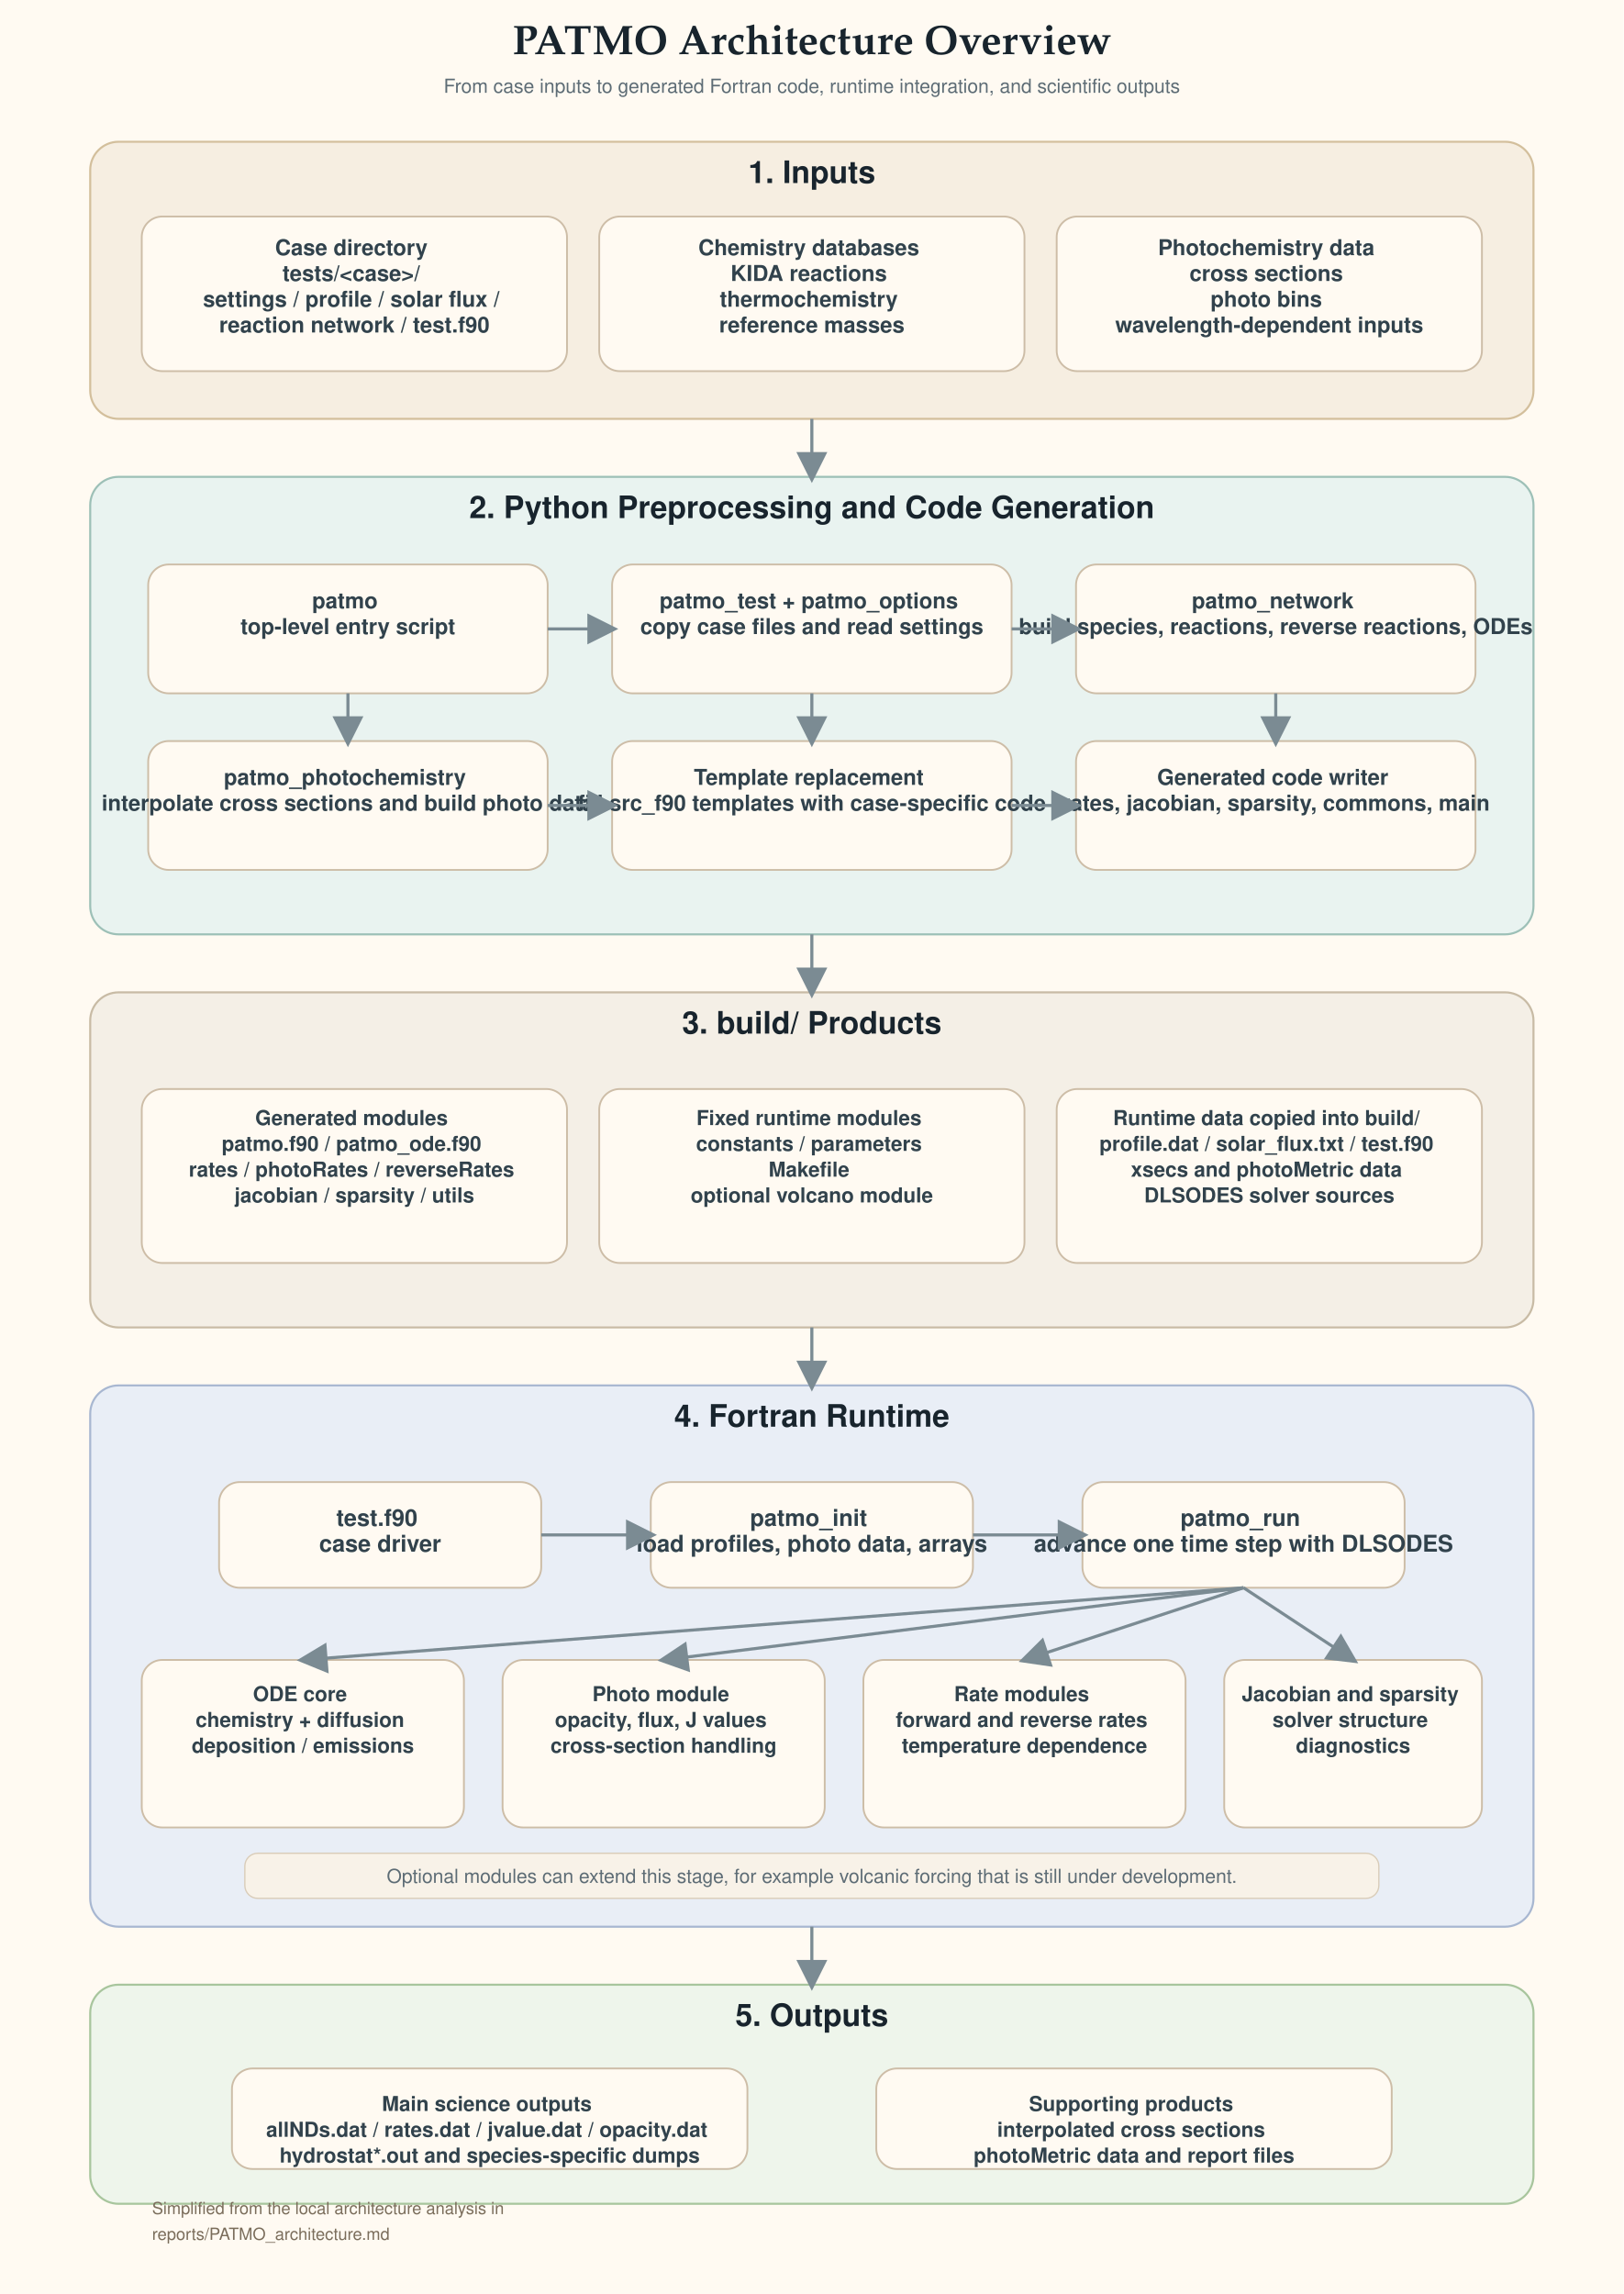
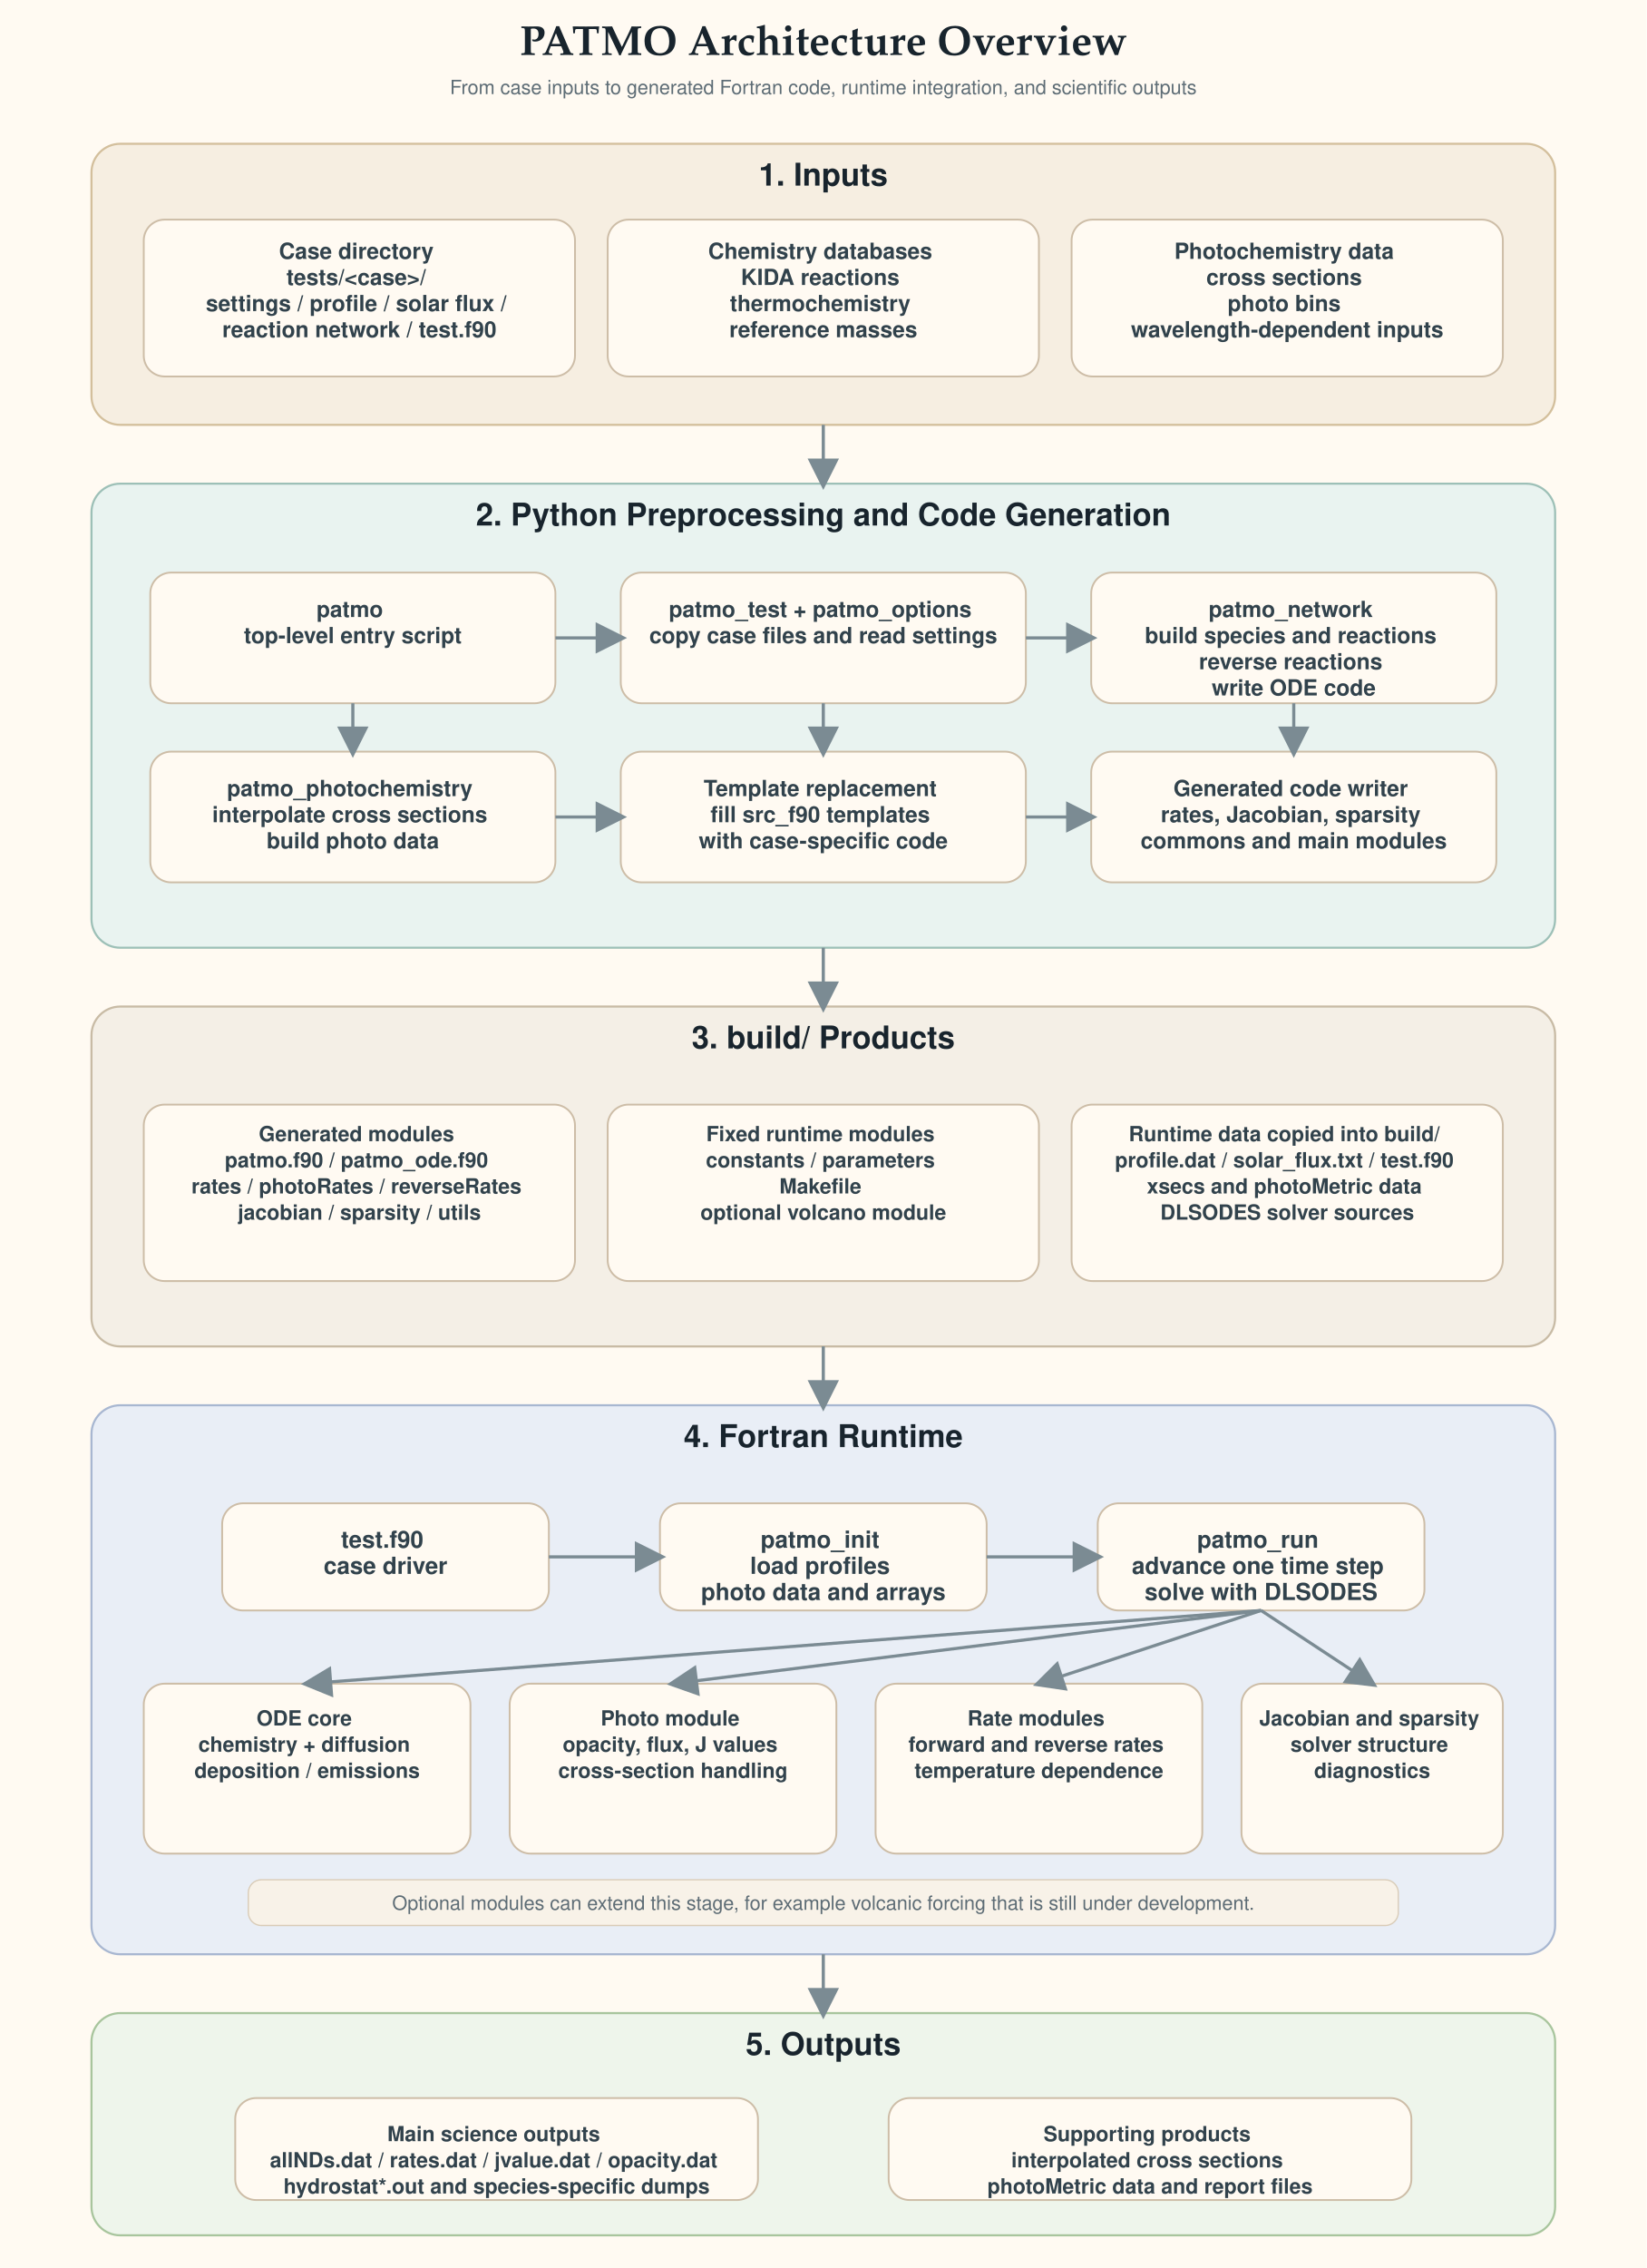
- <svg xmlns="http://www.w3.org/2000/svg" width="1260" height="1780" viewBox="0 0 1260 1780" role="img" aria-labelledby="title desc">
+ <svg xmlns="http://www.w3.org/2000/svg" width="1260" height="1735" viewBox="0 0 1260 1735" role="img" aria-labelledby="title desc">
  <defs>
    <marker id="arrow" markerWidth="10" markerHeight="10" refX="8" refY="5" orient="auto">
      <path d="M0,0 L10,5 L0,10 z" fill="#7b8b93" />
    </marker>
  </defs>
-   <rect x="0" y="0" width="1260" height="1780" rx="0" fill="#fffaf2" stroke="none" stroke-width="0" />
+   <rect x="0" y="0" width="1260" height="1735" rx="0" fill="#fffaf2" stroke="none" stroke-width="0" />
  <text x="630.0" y="42" text-anchor="middle" font-family="Baskerville, Palatino, serif" font-size="32" font-weight="700" fill="#18242d">PATMO Architecture Overview</text>
  <text x="630.0" y="72" text-anchor="middle" font-family="Helvetica, Arial, sans-serif" font-size="15" font-weight="400" fill="#5d6c75">
    <tspan x="630.0" dy="0">From case inputs to generated Fortran code, runtime integration, and scientific outputs</tspan>
  </text>
  <rect x="70" y="110" width="1120" height="215" rx="22" fill="#f6eee1" stroke="#d3bf9c" stroke-width="1.6" />
  <text x="630.0" y="142" text-anchor="middle" font-family="Helvetica, Arial, sans-serif" font-size="24" font-weight="700" fill="#18242d">1. Inputs</text>
  <rect x="110" y="168" width="330" height="120" rx="16" fill="#fffaf2" stroke="#cdbda7" stroke-width="1.4" />
  <text x="275.0" y="198" text-anchor="middle" font-family="Helvetica, Arial, sans-serif" font-size="17" font-weight="600" fill="#31424c">
    <tspan x="275.0" dy="0">Case directory</tspan>
    <tspan x="275.0" dy="20">tests/&lt;case&gt;/</tspan>
    <tspan x="275.0" dy="20">settings / profile / solar flux /</tspan>
    <tspan x="275.0" dy="20">reaction network / test.f90</tspan>
  </text>
  <rect x="465" y="168" width="330" height="120" rx="16" fill="#fffaf2" stroke="#cdbda7" stroke-width="1.4" />
  <text x="630.0" y="198" text-anchor="middle" font-family="Helvetica, Arial, sans-serif" font-size="17" font-weight="600" fill="#31424c">
    <tspan x="630.0" dy="0">Chemistry databases</tspan>
    <tspan x="630.0" dy="20">KIDA reactions</tspan>
    <tspan x="630.0" dy="20">thermochemistry</tspan>
    <tspan x="630.0" dy="20">reference masses</tspan>
  </text>
  <rect x="820" y="168" width="330" height="120" rx="16" fill="#fffaf2" stroke="#cdbda7" stroke-width="1.4" />
  <text x="985.0" y="198" text-anchor="middle" font-family="Helvetica, Arial, sans-serif" font-size="17" font-weight="600" fill="#31424c">
    <tspan x="985.0" dy="0">Photochemistry data</tspan>
    <tspan x="985.0" dy="20">cross sections</tspan>
    <tspan x="985.0" dy="20">photo bins</tspan>
    <tspan x="985.0" dy="20">wavelength-dependent inputs</tspan>
  </text>
  <rect x="70" y="370" width="1120" height="355" rx="22" fill="#e9f3f0" stroke="#9dc0b7" stroke-width="1.6" />
  <text x="630.0" y="402" text-anchor="middle" font-family="Helvetica, Arial, sans-serif" font-size="24" font-weight="700" fill="#18242d">2. Python Preprocessing and Code Generation</text>
  <rect x="115" y="438" width="310" height="100" rx="16" fill="#fffaf2" stroke="#cdbda7" stroke-width="1.4" />
  <text x="270.0" y="472" text-anchor="middle" font-family="Helvetica, Arial, sans-serif" font-size="17" font-weight="600" fill="#31424c">
    <tspan x="270.0" dy="0">patmo</tspan>
    <tspan x="270.0" dy="20">top-level entry script</tspan>
  </text>
  <rect x="475" y="438" width="310" height="100" rx="16" fill="#fffaf2" stroke="#cdbda7" stroke-width="1.4" />
  <text x="630.0" y="472" text-anchor="middle" font-family="Helvetica, Arial, sans-serif" font-size="17" font-weight="600" fill="#31424c">
    <tspan x="630.0" dy="0">patmo_test + patmo_options</tspan>
    <tspan x="630.0" dy="20">copy case files and read settings</tspan>
  </text>
  <rect x="835" y="438" width="310" height="100" rx="16" fill="#fffaf2" stroke="#cdbda7" stroke-width="1.4" />
  <text x="990.0" y="472" text-anchor="middle" font-family="Helvetica, Arial, sans-serif" font-size="17" font-weight="600" fill="#31424c">
    <tspan x="990.0" dy="0">patmo_network</tspan>
-     <tspan x="990.0" dy="20">build species, reactions, reverse reactions, ODEs</tspan>
+     <tspan x="990.0" dy="20">build species and reactions</tspan>
+     <tspan x="990.0" dy="20">reverse reactions</tspan>
+     <tspan x="990.0" dy="20">write ODE code</tspan>
  </text>
  <rect x="115" y="575" width="310" height="100" rx="16" fill="#fffaf2" stroke="#cdbda7" stroke-width="1.4" />
  <text x="270.0" y="609" text-anchor="middle" font-family="Helvetica, Arial, sans-serif" font-size="17" font-weight="600" fill="#31424c">
    <tspan x="270.0" dy="0">patmo_photochemistry</tspan>
-     <tspan x="270.0" dy="20">interpolate cross sections and build photo data</tspan>
+     <tspan x="270.0" dy="20">interpolate cross sections</tspan>
+     <tspan x="270.0" dy="20">build photo data</tspan>
  </text>
  <rect x="475" y="575" width="310" height="100" rx="16" fill="#fffaf2" stroke="#cdbda7" stroke-width="1.4" />
  <text x="630.0" y="609" text-anchor="middle" font-family="Helvetica, Arial, sans-serif" font-size="17" font-weight="600" fill="#31424c">
    <tspan x="630.0" dy="0">Template replacement</tspan>
-     <tspan x="630.0" dy="20">fill src_f90 templates with case-specific code</tspan>
+     <tspan x="630.0" dy="20">fill src_f90 templates</tspan>
+     <tspan x="630.0" dy="20">with case-specific code</tspan>
  </text>
  <rect x="835" y="575" width="310" height="100" rx="16" fill="#fffaf2" stroke="#cdbda7" stroke-width="1.4" />
  <text x="990.0" y="609" text-anchor="middle" font-family="Helvetica, Arial, sans-serif" font-size="17" font-weight="600" fill="#31424c">
    <tspan x="990.0" dy="0">Generated code writer</tspan>
-     <tspan x="990.0" dy="20">rates, jacobian, sparsity, commons, main</tspan>
+     <tspan x="990.0" dy="20">rates, Jacobian, sparsity</tspan>
+     <tspan x="990.0" dy="20">commons and main modules</tspan>
  </text>
  <line x1="270" y1="538" x2="270" y2="575" stroke="#7b8b93" stroke-width="2.4" marker-end="url(#arrow)" />
  <line x1="630" y1="538" x2="630" y2="575" stroke="#7b8b93" stroke-width="2.4" marker-end="url(#arrow)" />
  <line x1="990" y1="538" x2="990" y2="575" stroke="#7b8b93" stroke-width="2.4" marker-end="url(#arrow)" />
  <line x1="425" y1="488" x2="475" y2="488" stroke="#7b8b93" stroke-width="2.4" marker-end="url(#arrow)" />
  <line x1="785" y1="488" x2="835" y2="488" stroke="#7b8b93" stroke-width="2.4" marker-end="url(#arrow)" />
  <line x1="425" y1="625" x2="475" y2="625" stroke="#7b8b93" stroke-width="2.4" marker-end="url(#arrow)" />
  <line x1="785" y1="625" x2="835" y2="625" stroke="#7b8b93" stroke-width="2.4" marker-end="url(#arrow)" />
  <rect x="70" y="770" width="1120" height="260" rx="22" fill="#f4efe6" stroke="#c8bba5" stroke-width="1.6" />
  <text x="630.0" y="802" text-anchor="middle" font-family="Helvetica, Arial, sans-serif" font-size="24" font-weight="700" fill="#18242d">3. build/ Products</text>
  <rect x="110" y="845" width="330" height="135" rx="16" fill="#fffaf2" stroke="#cdbda7" stroke-width="1.4" />
  <text x="275.0" y="873" text-anchor="middle" font-family="Helvetica, Arial, sans-serif" font-size="16" font-weight="600" fill="#31424c">
    <tspan x="275.0" dy="0">Generated modules</tspan>
    <tspan x="275.0" dy="20">patmo.f90 / patmo_ode.f90</tspan>
    <tspan x="275.0" dy="20">rates / photoRates / reverseRates</tspan>
    <tspan x="275.0" dy="20">jacobian / sparsity / utils</tspan>
  </text>
  <rect x="465" y="845" width="330" height="135" rx="16" fill="#fffaf2" stroke="#cdbda7" stroke-width="1.4" />
  <text x="630.0" y="873" text-anchor="middle" font-family="Helvetica, Arial, sans-serif" font-size="16" font-weight="600" fill="#31424c">
    <tspan x="630.0" dy="0">Fixed runtime modules</tspan>
    <tspan x="630.0" dy="20">constants / parameters</tspan>
    <tspan x="630.0" dy="20">Makefile</tspan>
    <tspan x="630.0" dy="20">optional volcano module</tspan>
  </text>
  <rect x="820" y="845" width="330" height="135" rx="16" fill="#fffaf2" stroke="#cdbda7" stroke-width="1.4" />
  <text x="985.0" y="873" text-anchor="middle" font-family="Helvetica, Arial, sans-serif" font-size="16" font-weight="600" fill="#31424c">
    <tspan x="985.0" dy="0">Runtime data copied into build/</tspan>
    <tspan x="985.0" dy="20">profile.dat / solar_flux.txt / test.f90</tspan>
    <tspan x="985.0" dy="20">xsecs and photoMetric data</tspan>
    <tspan x="985.0" dy="20">DLSODES solver sources</tspan>
  </text>
  <rect x="70" y="1075" width="1120" height="420" rx="22" fill="#e9eef6" stroke="#a8b7d1" stroke-width="1.6" />
  <text x="630.0" y="1107" text-anchor="middle" font-family="Helvetica, Arial, sans-serif" font-size="24" font-weight="700" fill="#18242d">4. Fortran Runtime</text>
  <rect x="170" y="1150" width="250" height="82" rx="16" fill="#fffaf2" stroke="#cdbda7" stroke-width="1.4" />
  <text x="295" y="1184" text-anchor="middle" font-family="Helvetica, Arial, sans-serif" font-size="18" font-weight="700" fill="#31424c">
    <tspan x="295" dy="0">test.f90</tspan>
    <tspan x="295" dy="20">case driver</tspan>
  </text>
  <rect x="505" y="1150" width="250" height="82" rx="16" fill="#fffaf2" stroke="#cdbda7" stroke-width="1.4" />
  <text x="630" y="1184" text-anchor="middle" font-family="Helvetica, Arial, sans-serif" font-size="18" font-weight="700" fill="#31424c">
    <tspan x="630" dy="0">patmo_init</tspan>
-     <tspan x="630" dy="20">load profiles, photo data, arrays</tspan>
+     <tspan x="630" dy="20">load profiles</tspan>
+     <tspan x="630" dy="20">photo data and arrays</tspan>
  </text>
  <rect x="840" y="1150" width="250" height="82" rx="16" fill="#fffaf2" stroke="#cdbda7" stroke-width="1.4" />
  <text x="965" y="1184" text-anchor="middle" font-family="Helvetica, Arial, sans-serif" font-size="18" font-weight="700" fill="#31424c">
    <tspan x="965" dy="0">patmo_run</tspan>
-     <tspan x="965" dy="20">advance one time step with DLSODES</tspan>
+     <tspan x="965" dy="20">advance one time step</tspan>
+     <tspan x="965" dy="20">solve with DLSODES</tspan>
  </text>
  <line x1="420" y1="1191" x2="505" y2="1191" stroke="#7b8b93" stroke-width="2.4" marker-end="url(#arrow)" />
  <line x1="755" y1="1191" x2="840" y2="1191" stroke="#7b8b93" stroke-width="2.4" marker-end="url(#arrow)" />
  <rect x="110" y="1288" width="250" height="130" rx="16" fill="#fffaf2" stroke="#cdbda7" stroke-width="1.4" />
  <text x="235.0" y="1320" text-anchor="middle" font-family="Helvetica, Arial, sans-serif" font-size="16" font-weight="600" fill="#31424c">
    <tspan x="235.0" dy="0">ODE core</tspan>
    <tspan x="235.0" dy="20">chemistry + diffusion</tspan>
    <tspan x="235.0" dy="20">deposition / emissions</tspan>
  </text>
  <rect x="390" y="1288" width="250" height="130" rx="16" fill="#fffaf2" stroke="#cdbda7" stroke-width="1.4" />
  <text x="515.0" y="1320" text-anchor="middle" font-family="Helvetica, Arial, sans-serif" font-size="16" font-weight="600" fill="#31424c">
    <tspan x="515.0" dy="0">Photo module</tspan>
    <tspan x="515.0" dy="20">opacity, flux, J values</tspan>
    <tspan x="515.0" dy="20">cross-section handling</tspan>
  </text>
  <rect x="670" y="1288" width="250" height="130" rx="16" fill="#fffaf2" stroke="#cdbda7" stroke-width="1.4" />
  <text x="795.0" y="1320" text-anchor="middle" font-family="Helvetica, Arial, sans-serif" font-size="16" font-weight="600" fill="#31424c">
    <tspan x="795.0" dy="0">Rate modules</tspan>
    <tspan x="795.0" dy="20">forward and reverse rates</tspan>
    <tspan x="795.0" dy="20">temperature dependence</tspan>
  </text>
  <rect x="950" y="1288" width="200" height="130" rx="16" fill="#fffaf2" stroke="#cdbda7" stroke-width="1.4" />
  <text x="1050.0" y="1320" text-anchor="middle" font-family="Helvetica, Arial, sans-serif" font-size="16" font-weight="600" fill="#31424c">
    <tspan x="1050.0" dy="0">Jacobian and sparsity</tspan>
    <tspan x="1050.0" dy="20">solver structure</tspan>
    <tspan x="1050.0" dy="20">diagnostics</tspan>
  </text>
  <line x1="965" y1="1232" x2="235" y2="1288" stroke="#7b8b93" stroke-width="2.4" marker-end="url(#arrow)" />
  <line x1="965" y1="1232" x2="515" y2="1288" stroke="#7b8b93" stroke-width="2.4" marker-end="url(#arrow)" />
  <line x1="965" y1="1232" x2="795" y2="1288" stroke="#7b8b93" stroke-width="2.4" marker-end="url(#arrow)" />
  <line x1="965" y1="1232" x2="1050" y2="1288" stroke="#7b8b93" stroke-width="2.4" marker-end="url(#arrow)" />
  <rect x="190" y="1438" width="880" height="35" rx="10" fill="#f8f2e8" stroke="#d9ccb8" stroke-width="1.0" />
  <text x="630.0" y="1461" text-anchor="middle" font-family="Helvetica, Arial, sans-serif" font-size="15" font-weight="400" fill="#5d6c75">
    <tspan x="630.0" dy="0">Optional modules can extend this stage, for example volcanic forcing that is still under development.</tspan>
  </text>
  <rect x="70" y="1540" width="1120" height="170" rx="22" fill="#eef5eb" stroke="#a8c59d" stroke-width="1.6" />
  <text x="630.0" y="1572" text-anchor="middle" font-family="Helvetica, Arial, sans-serif" font-size="24" font-weight="700" fill="#18242d">5. Outputs</text>
  <rect x="180" y="1605" width="400" height="78" rx="16" fill="#fffaf2" stroke="#cdbda7" stroke-width="1.4" />
  <text x="380" y="1638" text-anchor="middle" font-family="Helvetica, Arial, sans-serif" font-size="16" font-weight="600" fill="#31424c">
    <tspan x="380" dy="0">Main science outputs</tspan>
    <tspan x="380" dy="20">allNDs.dat / rates.dat / jvalue.dat / opacity.dat</tspan>
    <tspan x="380" dy="20">hydrostat*.out and species-specific dumps</tspan>
  </text>
  <rect x="680" y="1605" width="400" height="78" rx="16" fill="#fffaf2" stroke="#cdbda7" stroke-width="1.4" />
  <text x="880" y="1638" text-anchor="middle" font-family="Helvetica, Arial, sans-serif" font-size="16" font-weight="600" fill="#31424c">
    <tspan x="880" dy="0">Supporting products</tspan>
    <tspan x="880" dy="20">interpolated cross sections</tspan>
    <tspan x="880" dy="20">photoMetric data and report files</tspan>
  </text>
  <line x1="630.0" y1="325" x2="630.0" y2="370" stroke="#7b8b93" stroke-width="2.4" marker-end="url(#arrow)" />
  <line x1="630.0" y1="725" x2="630.0" y2="770" stroke="#7b8b93" stroke-width="2.4" marker-end="url(#arrow)" />
  <line x1="630.0" y1="1030" x2="630.0" y2="1075" stroke="#7b8b93" stroke-width="2.4" marker-end="url(#arrow)" />
  <line x1="630.0" y1="1495" x2="630.0" y2="1540" stroke="#7b8b93" stroke-width="2.4" marker-end="url(#arrow)" />
-   <text x="118" y="1718" text-anchor="start" font-family="Helvetica, Arial, sans-serif" font-size="13" font-weight="400" fill="#7a6d5b">
-     <tspan x="118" dy="0">Simplified from the local architecture analysis in</tspan>
-     <tspan x="118" dy="20">reports/PATMO_architecture.md</tspan>
-   </text>
</svg>
